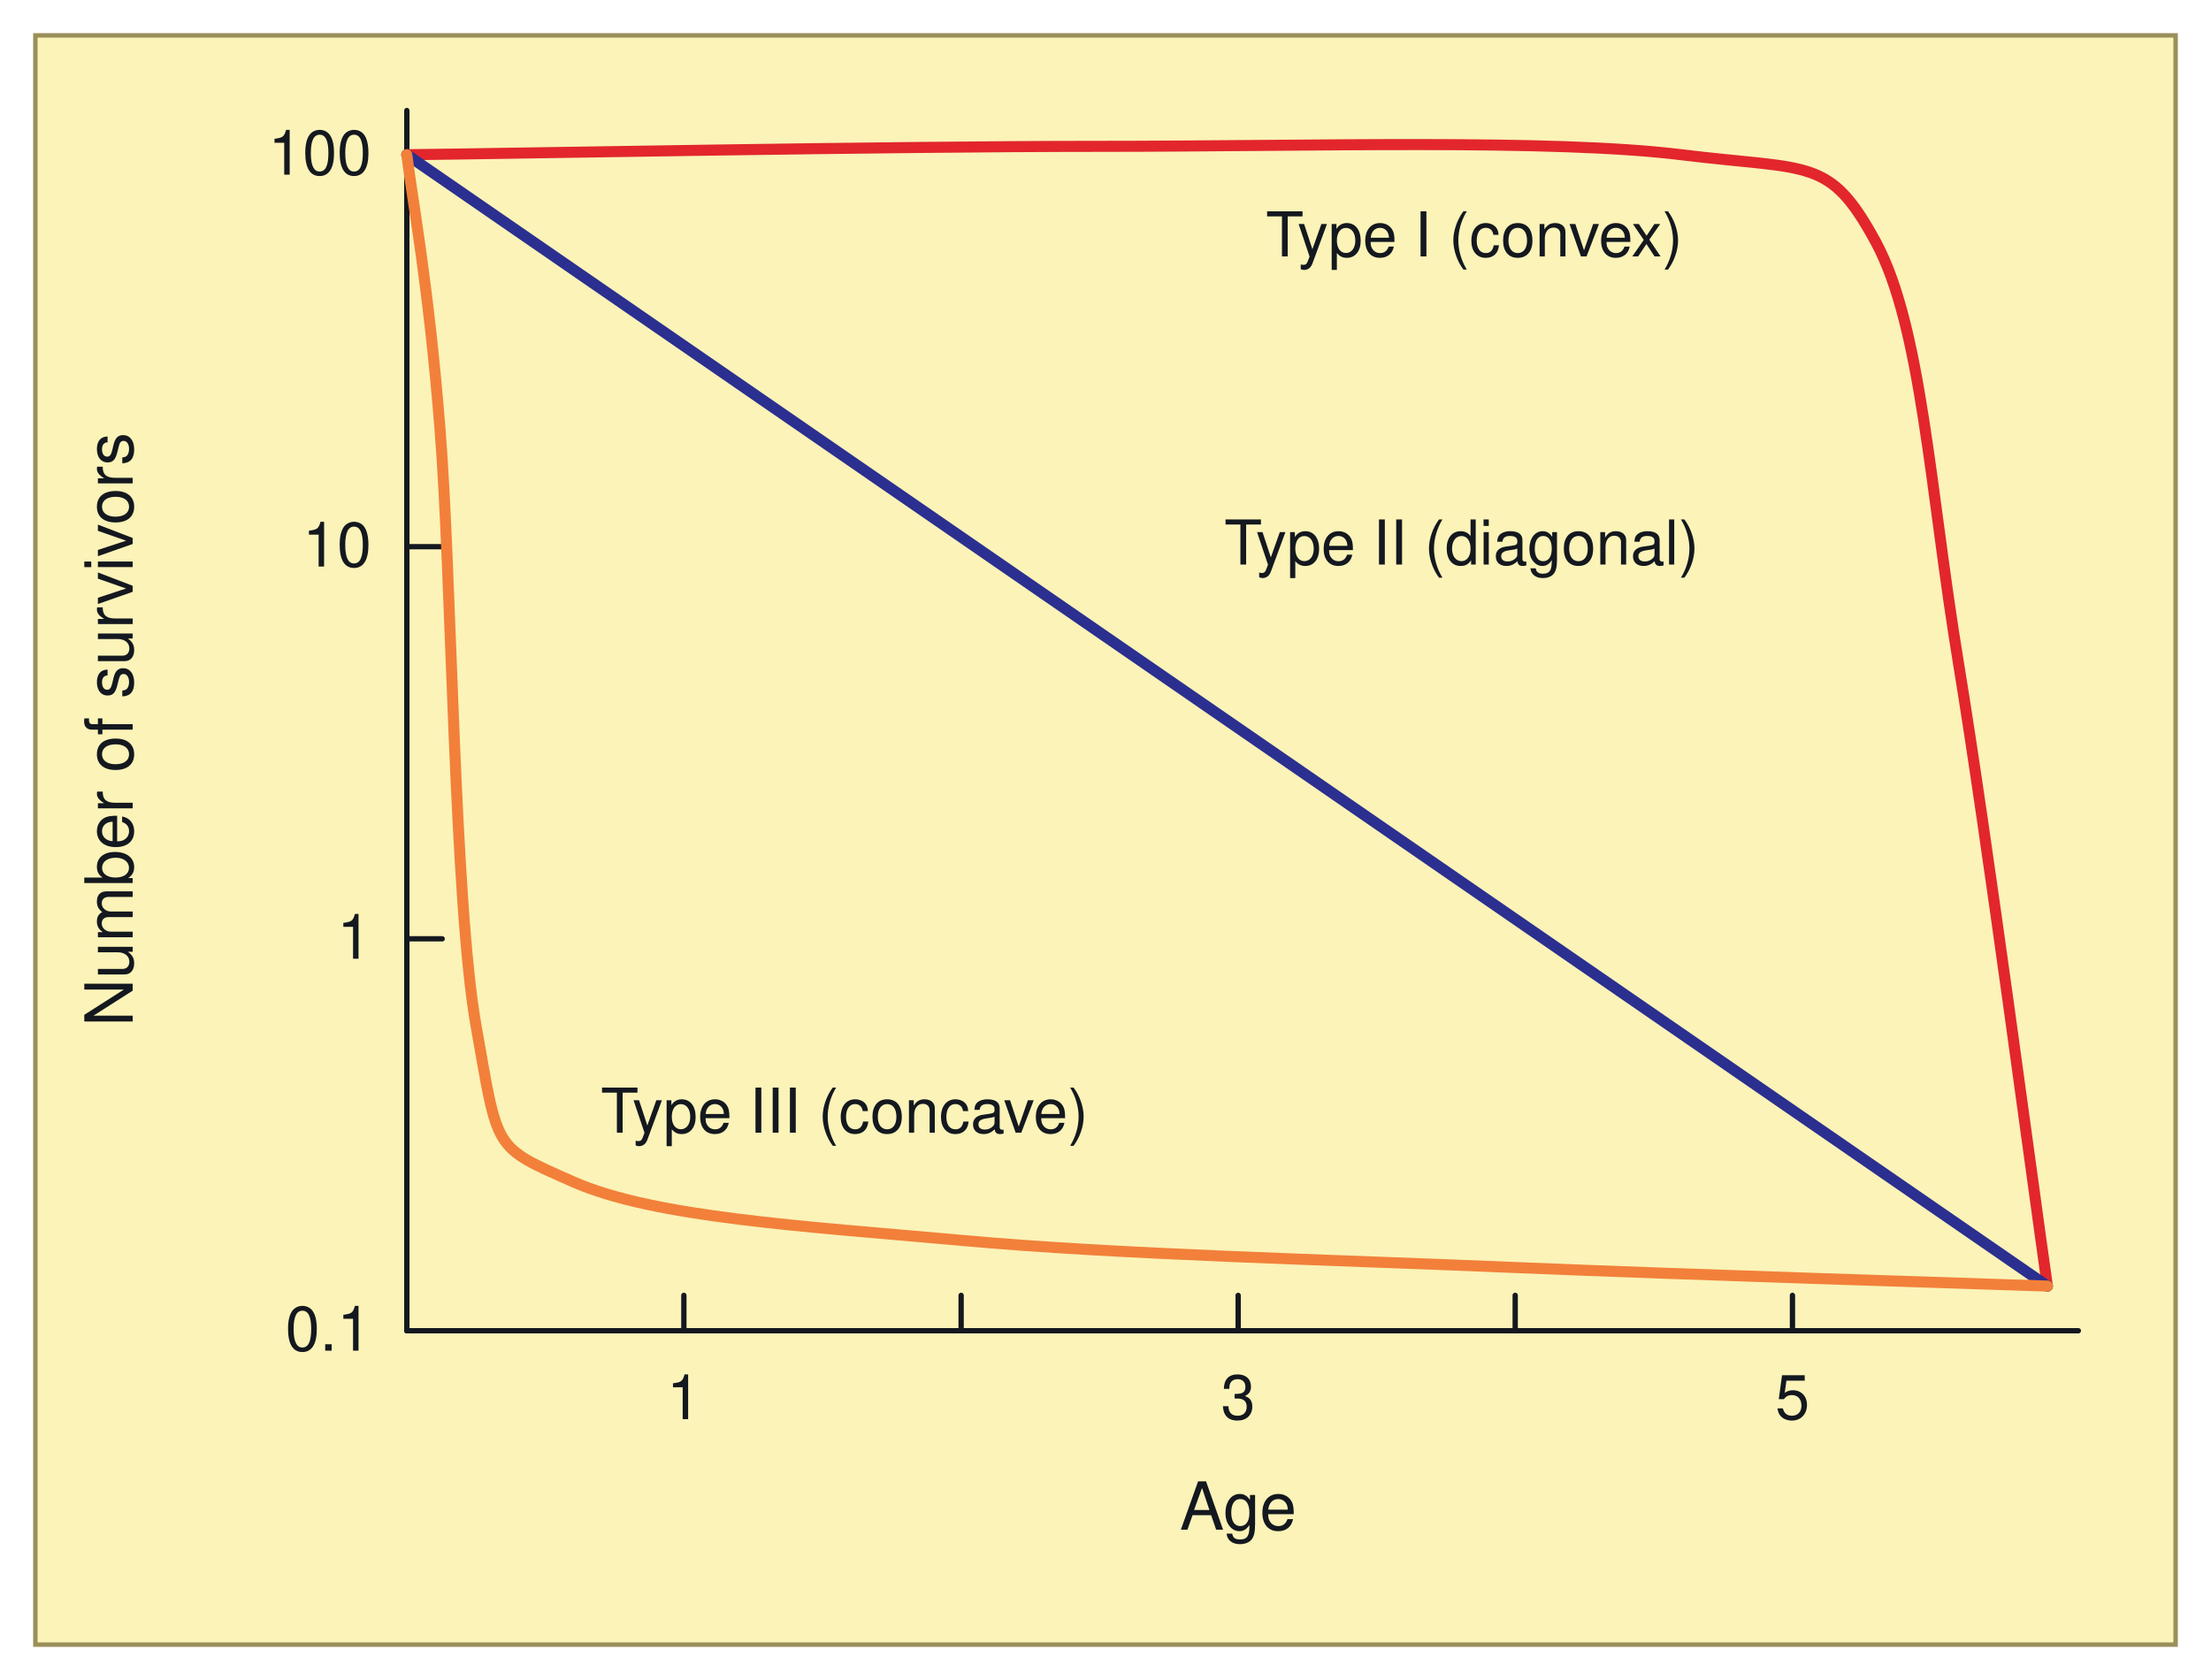
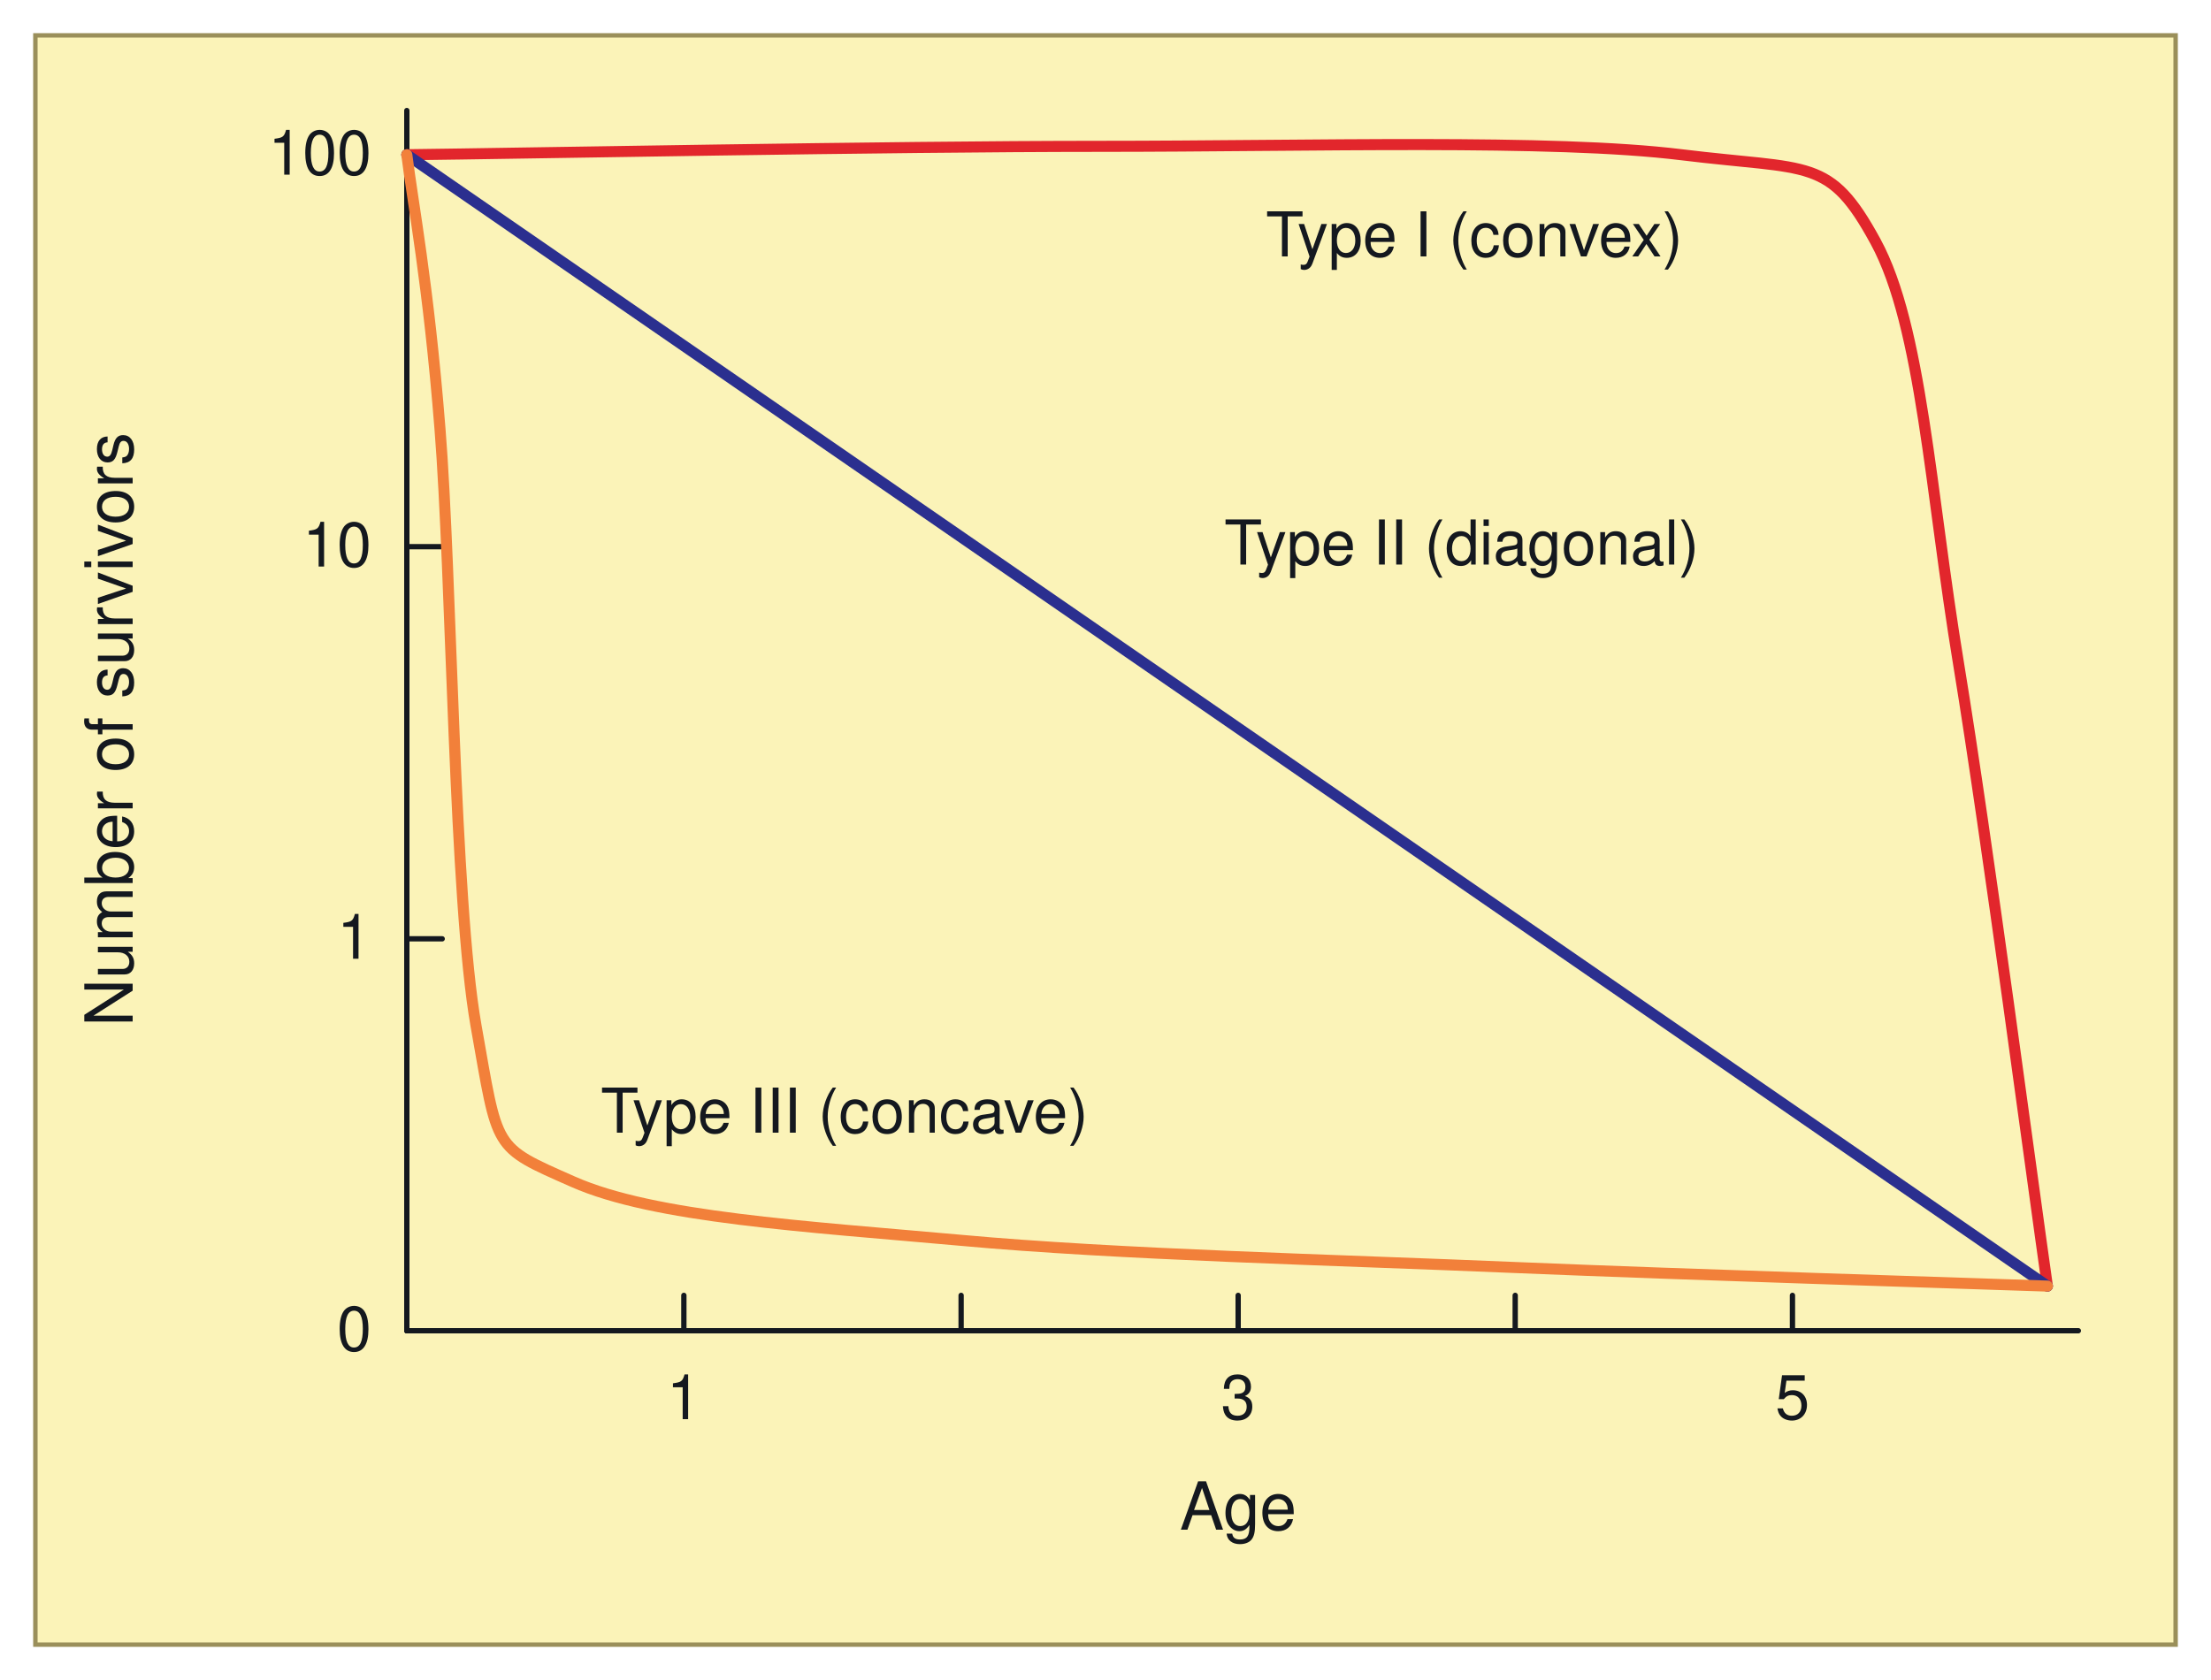
<svg xmlns="http://www.w3.org/2000/svg" viewBox="0 0 1000 760" font-family="Segoe UI, Helvetica, Arial, sans-serif">
  <rect width="1000" height="760" fill="#ffffff" />
  <rect x="16.0" y="16.0" width="968.0" height="728.0" rx="0" stroke="#9a8f5a" stroke-width="2" fill="#fbf3b8" />
  <line x1="184.0" y1="50.0" x2="184.0" y2="602.0" stroke="#14181f" stroke-width="2.4" stroke-linecap="round" />
  <line x1="184.0" y1="602.0" x2="940.0" y2="602.0" stroke="#14181f" stroke-width="2.4" stroke-linecap="round" />
  <line x1="184.0" y1="70.0" x2="200.0" y2="70.0" stroke="#14181f" stroke-width="2.4" stroke-linecap="round" />
  <text x="168.0" y="79.0" font-size="28" fill="#14181f" text-anchor="end" font-weight="400">100</text>
  <line x1="184.0" y1="247.3" x2="200.0" y2="247.3" stroke="#14181f" stroke-width="2.4" stroke-linecap="round" />
  <text x="168.0" y="256.3" font-size="28" fill="#14181f" text-anchor="end" font-weight="400">10</text>
  <line x1="184.0" y1="424.7" x2="200.0" y2="424.7" stroke="#14181f" stroke-width="2.4" stroke-linecap="round" />
  <text x="168.0" y="433.7" font-size="28" fill="#14181f" text-anchor="end" font-weight="400">1</text>
  <line x1="184.0" y1="602.0" x2="200.0" y2="602.0" stroke="#14181f" stroke-width="2.4" stroke-linecap="round" />
-   <text x="168.0" y="611.0" font-size="28" fill="#14181f" text-anchor="end" font-weight="400">0.1</text>
+   <text x="168.0" y="611.0" font-size="28" fill="#14181f" text-anchor="end" font-weight="400">0</text>
  <line x1="309.3" y1="602.0" x2="309.3" y2="586.0" stroke="#14181f" stroke-width="2.4" stroke-linecap="round" />
  <text x="309.3" y="642.0" font-size="28" fill="#14181f" text-anchor="middle" font-weight="400">1</text>
  <line x1="434.7" y1="602.0" x2="434.7" y2="586.0" stroke="#14181f" stroke-width="2.4" stroke-linecap="round" />
  <line x1="560.0" y1="602.0" x2="560.0" y2="586.0" stroke="#14181f" stroke-width="2.4" stroke-linecap="round" />
  <text x="560.0" y="642.0" font-size="28" fill="#14181f" text-anchor="middle" font-weight="400">3</text>
  <line x1="685.3" y1="602.0" x2="685.3" y2="586.0" stroke="#14181f" stroke-width="2.4" stroke-linecap="round" />
  <line x1="810.7" y1="602.0" x2="810.7" y2="586.0" stroke="#14181f" stroke-width="2.4" stroke-linecap="round" />
  <text x="810.7" y="642.0" font-size="28" fill="#14181f" text-anchor="middle" font-weight="400">5</text>
  <text x="560.0" y="692.0" font-size="30" fill="#14181f" text-anchor="middle" font-weight="400">Age</text>
  <text x="60.0" y="330.0" font-size="30" fill="#14181f" text-anchor="middle" font-weight="400" transform="rotate(-90 60.0 330.0)">Number of survivors</text>
  <path d="M184.0 70.0 C236.2 69.4 401.2 66.2 497.3 66.2 C593.4 66.2 702.0 62.8 760.5 70.0 C819.0 77.2 827.4 70.9 848.3 109.3 C869.2 147.8 872.9 222.0 885.9 300.7 C898.8 379.5 919.3 534.9 926.0 581.8" stroke="#e2262c" stroke-width="5" fill="none" stroke-linecap="round" stroke-linejoin="round" />
  <line x1="184.0" y1="70.0" x2="926.0" y2="581.8" stroke="#2b2f8f" stroke-width="5" stroke-linecap="round" />
  <path d="M184.0 70.0 C186.5 90.7 193.8 128.3 199.0 194.0 C204.3 259.6 205.3 407.2 215.3 464.0 C225.4 520.8 222.6 518.4 259.2 534.6 C295.8 550.8 363.6 554.7 434.7 561.1 C505.7 567.6 603.4 569.9 685.3 573.4 C767.2 576.8 885.9 580.4 926.0 581.8" stroke="#f2803a" stroke-width="5" fill="none" stroke-linecap="round" stroke-linejoin="round" />
  <text x="572.5" y="116.0" font-size="28" fill="#14181f" text-anchor="start" font-weight="400">Type I (convex)</text>
  <text x="553.7" y="255.4" font-size="28" fill="#14181f" text-anchor="start" font-weight="400">Type II (diagonal)</text>
  <text x="271.7" y="512.4" font-size="28" fill="#14181f" text-anchor="start" font-weight="400">Type III (concave)</text>
</svg>
